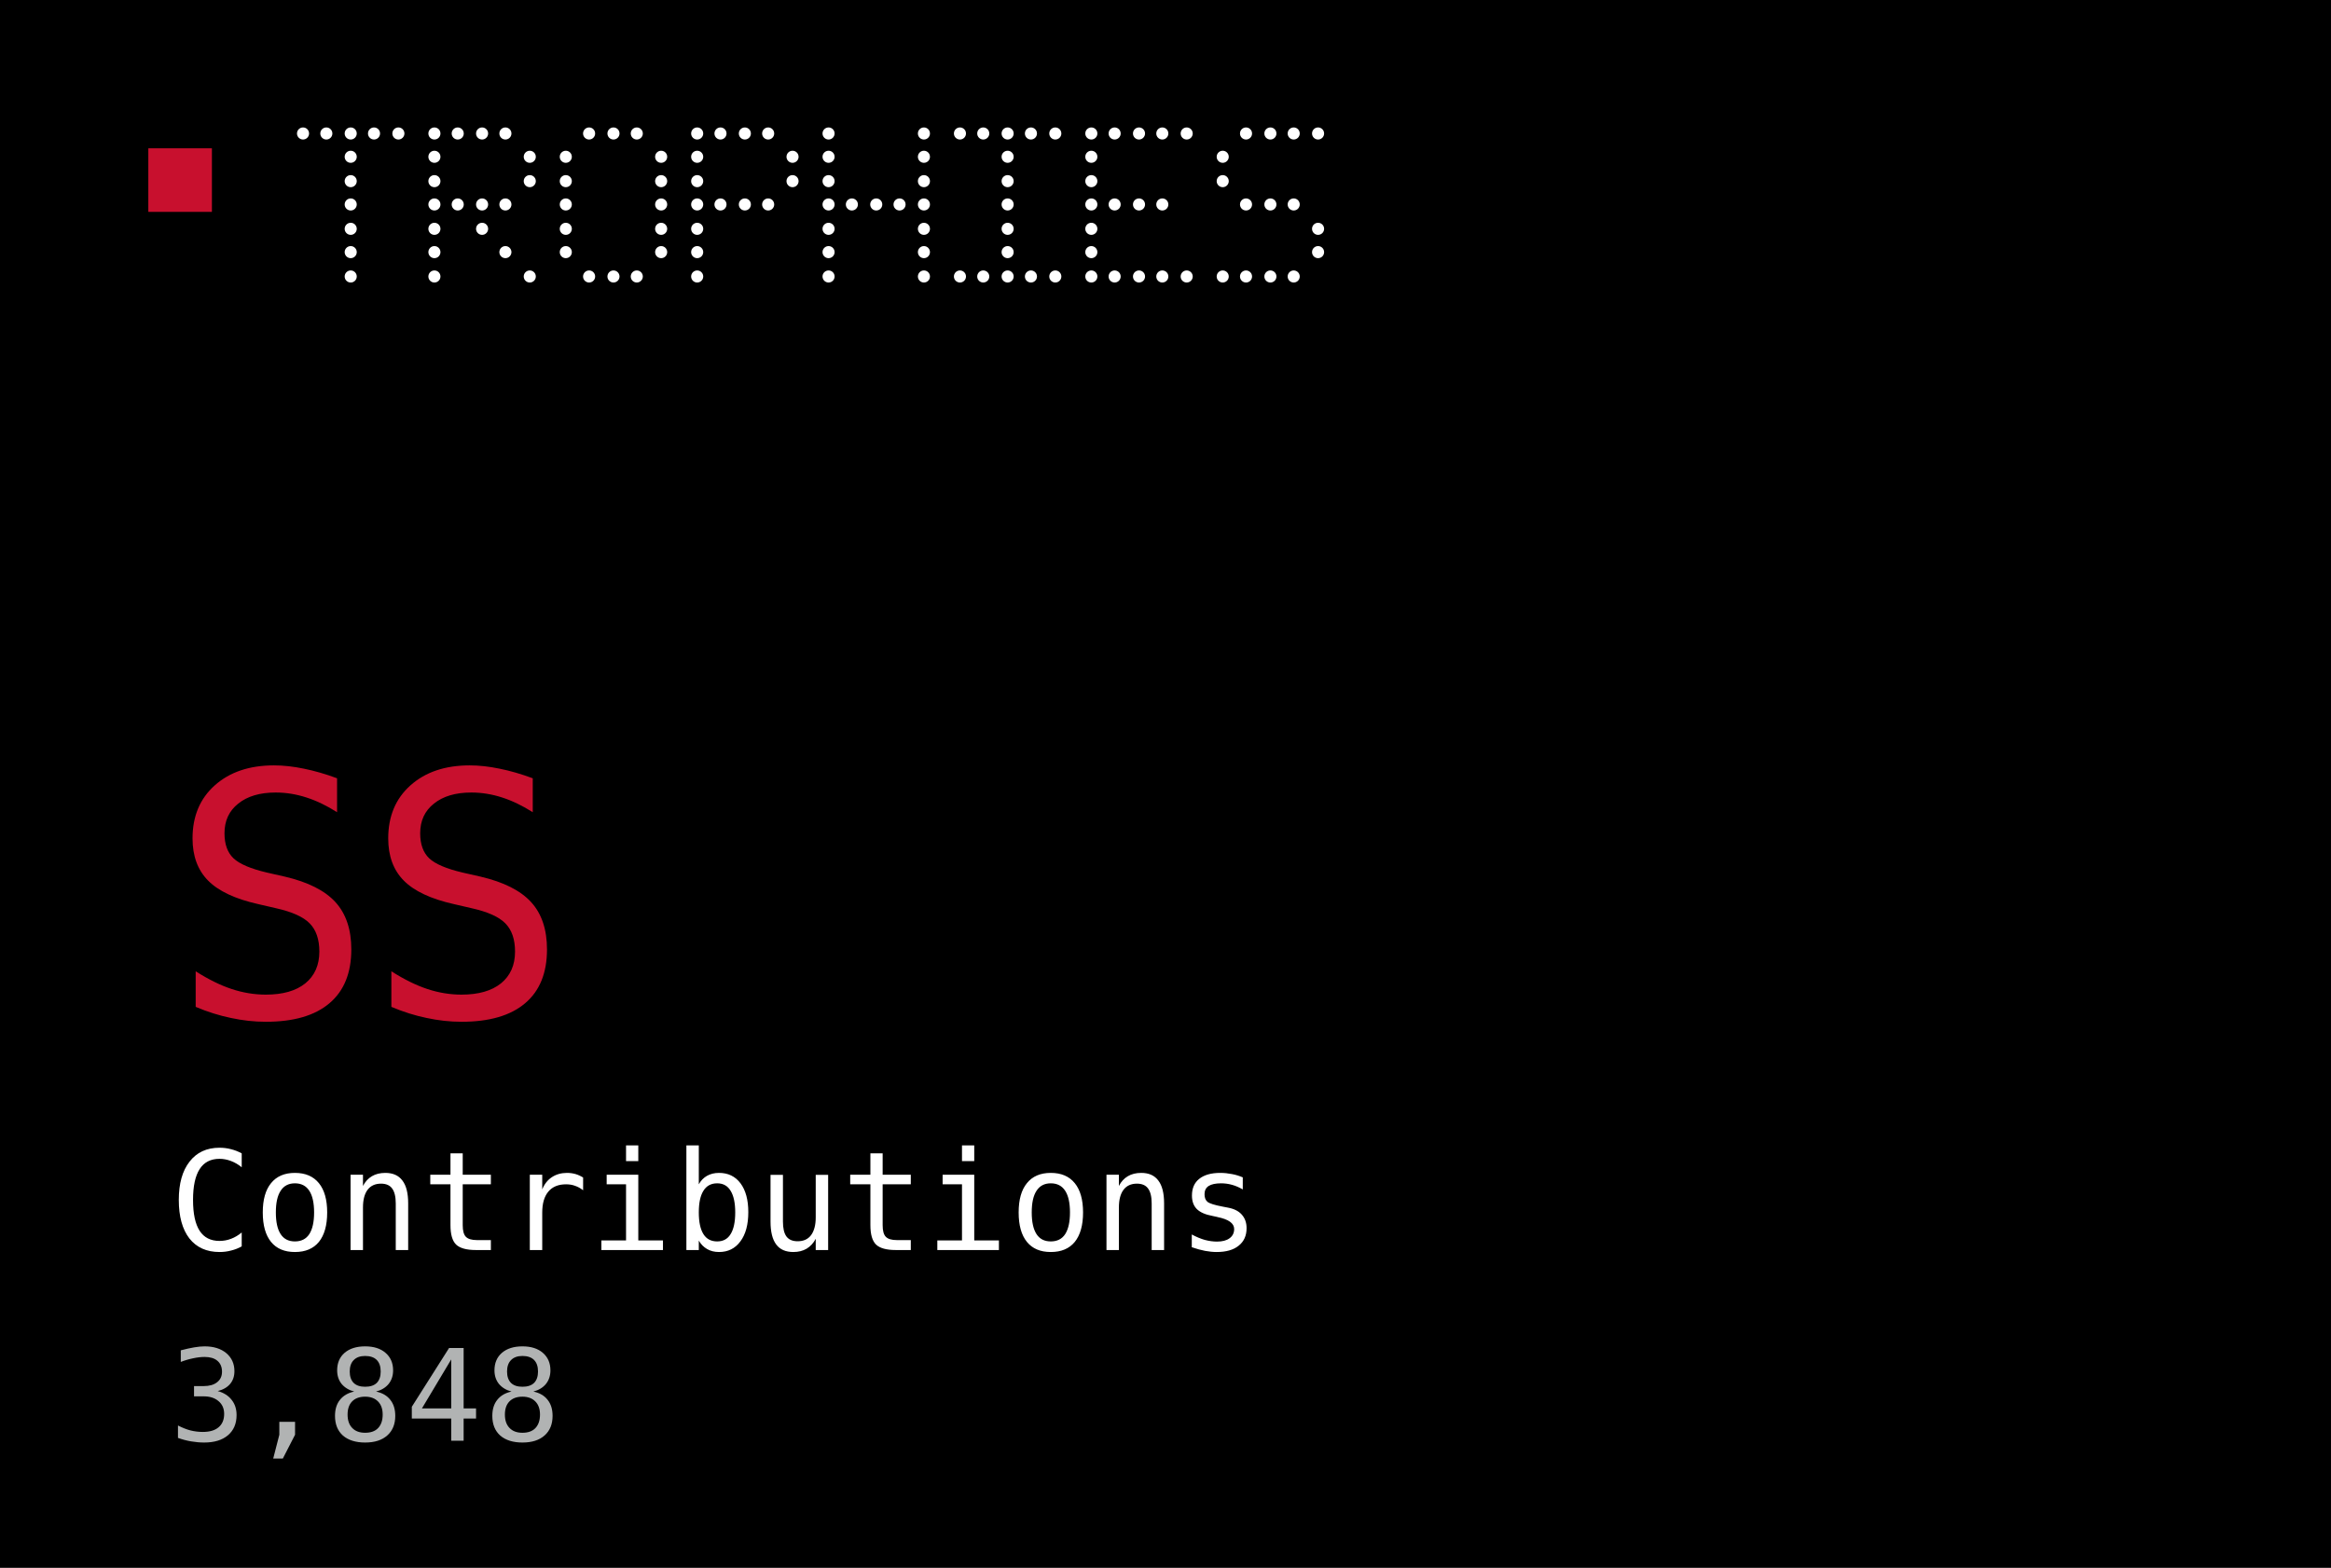
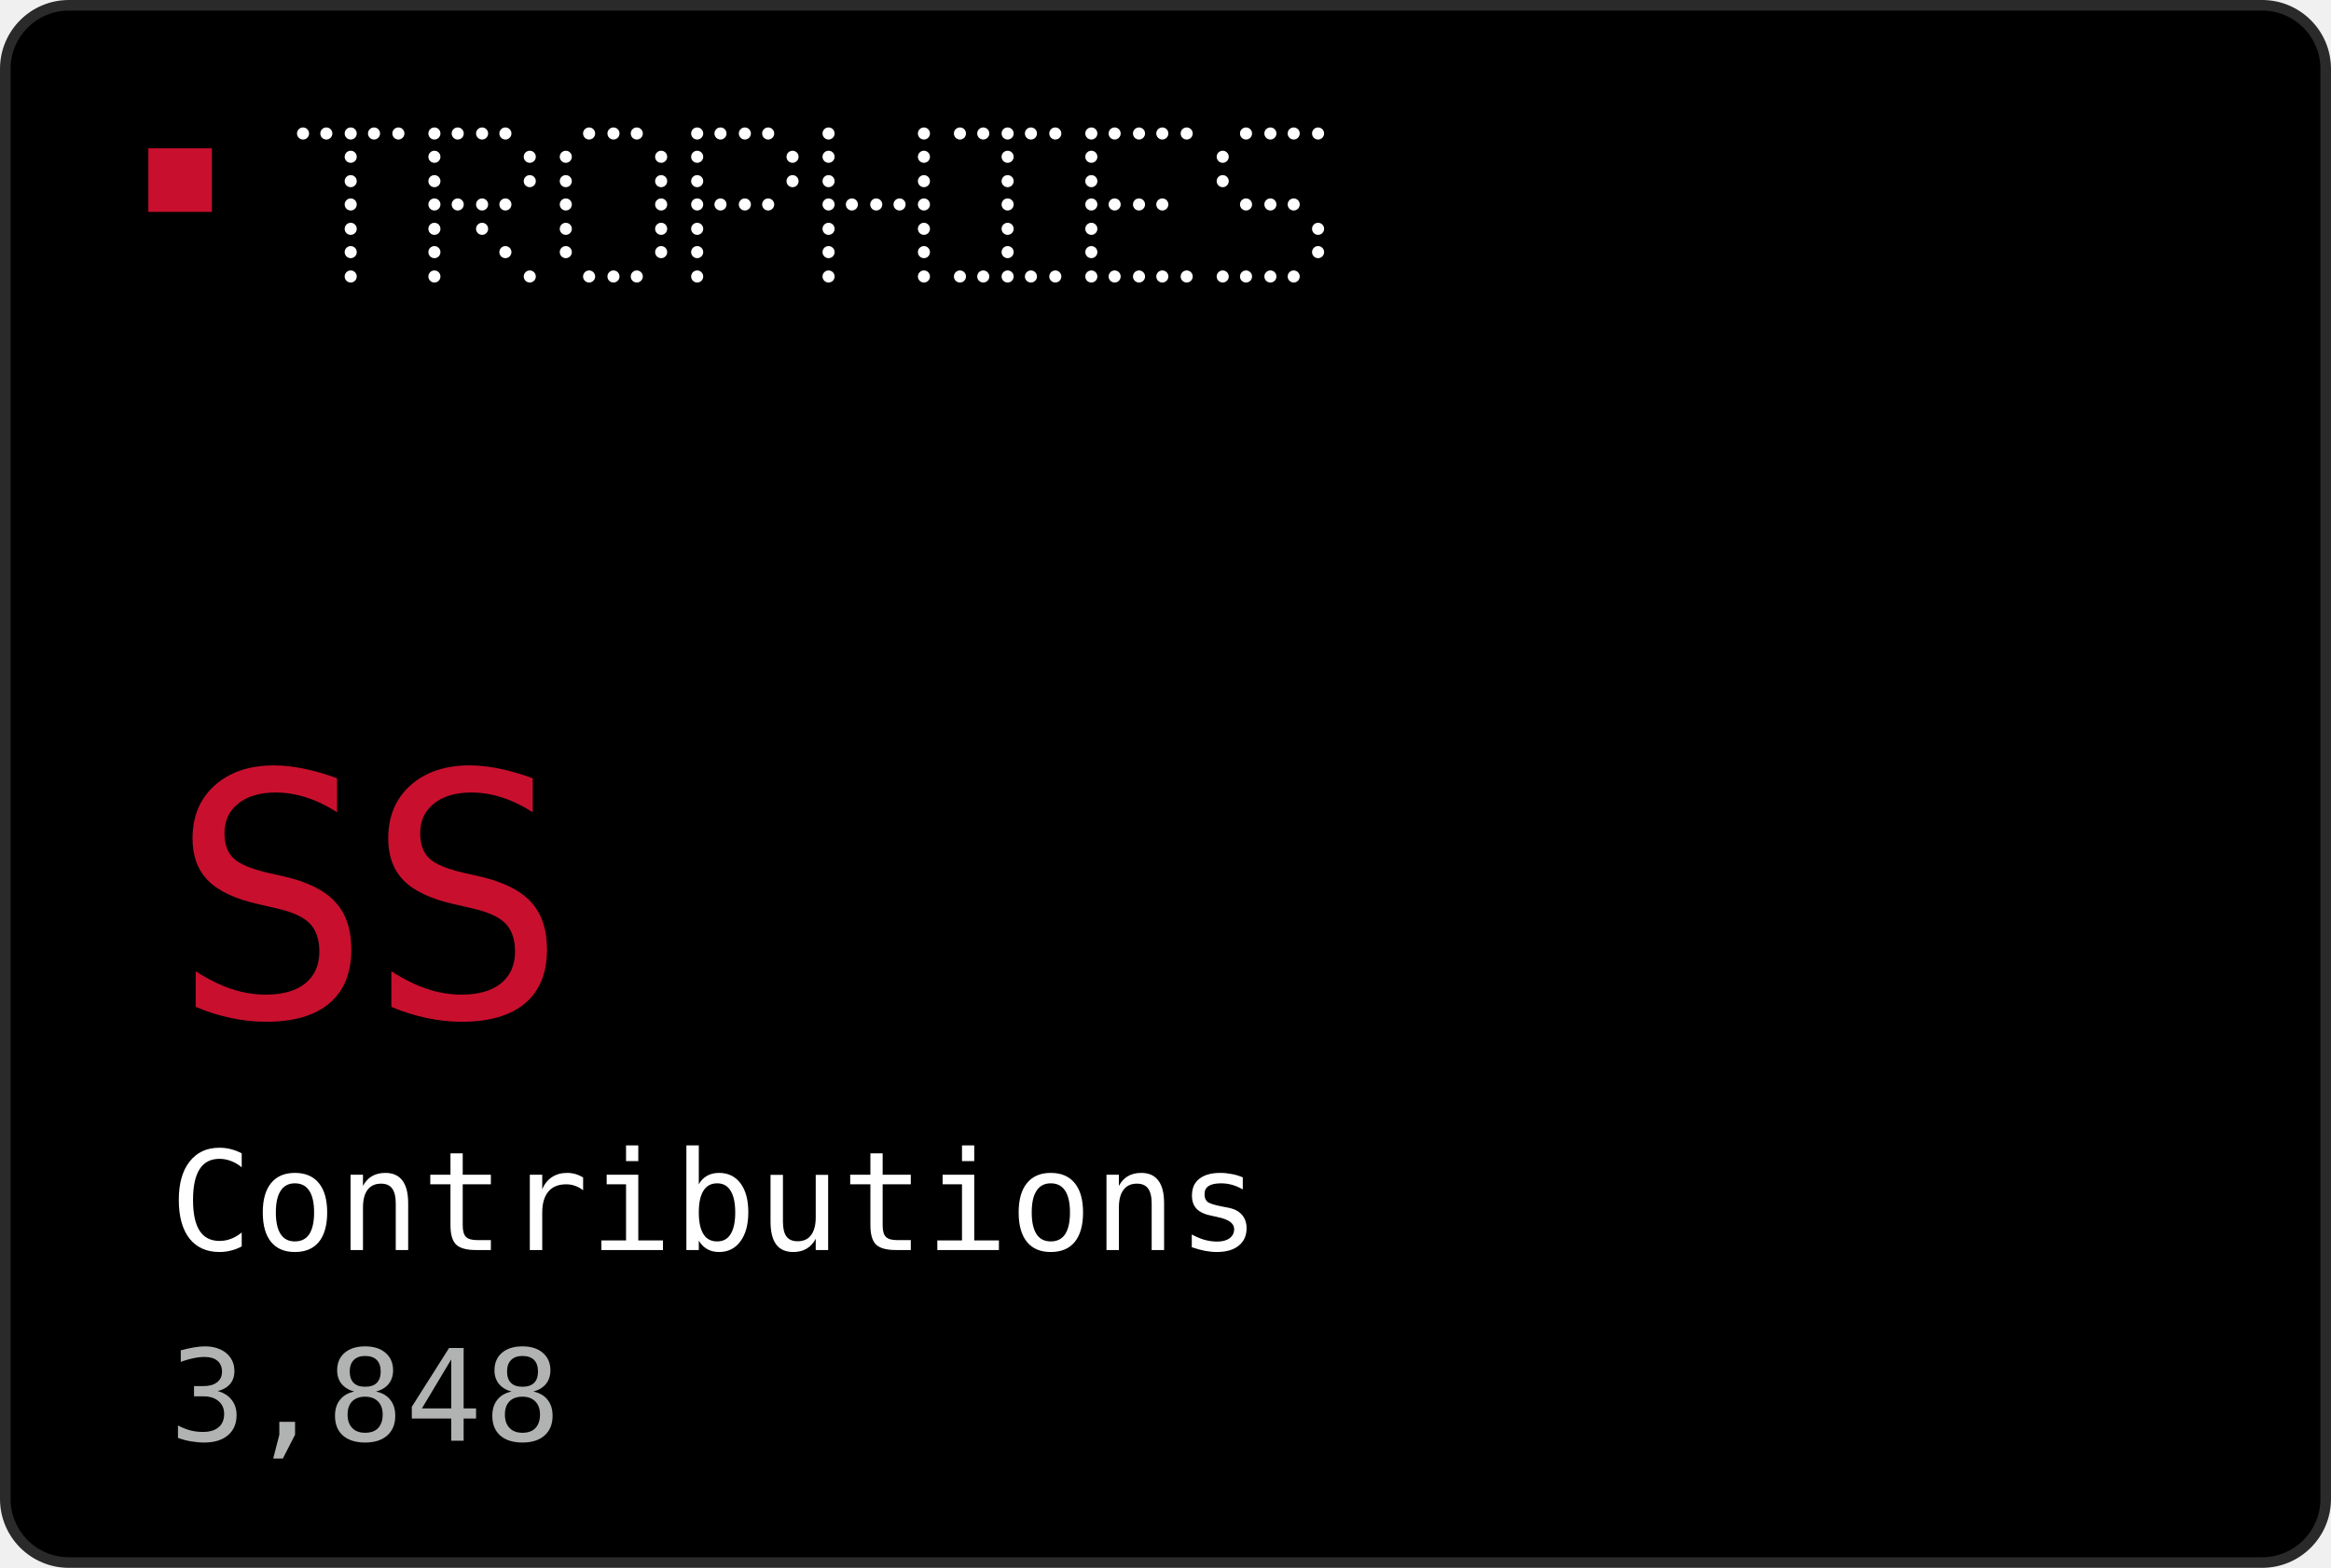
<svg xmlns="http://www.w3.org/2000/svg" width="220" height="148" viewBox="0 0 220 148" role="img">
-   <rect width="220" height="148" fill="#000000" />
+   <rect x="0.5" y="0.5" width="219" height="147" rx="6" fill="#000000" stroke="#2A2A2A" stroke-width="1" />
  <rect x="14" y="14" width="6" height="6" fill="#C8102E" />
  <circle cx="28.6" cy="12.6" r="0.57" fill="#FFFFFF" />
  <circle cx="30.8" cy="12.6" r="0.57" fill="#FFFFFF" />
  <circle cx="33.1" cy="12.6" r="0.57" fill="#FFFFFF" />
  <circle cx="35.3" cy="12.6" r="0.57" fill="#FFFFFF" />
  <circle cx="37.6" cy="12.6" r="0.57" fill="#FFFFFF" />
  <circle cx="33.1" cy="14.8" r="0.57" fill="#FFFFFF" />
  <circle cx="33.1" cy="17.1" r="0.57" fill="#FFFFFF" />
  <circle cx="33.1" cy="19.3" r="0.57" fill="#FFFFFF" />
  <circle cx="33.1" cy="21.6" r="0.57" fill="#FFFFFF" />
  <circle cx="33.1" cy="23.8" r="0.57" fill="#FFFFFF" />
  <circle cx="33.1" cy="26.1" r="0.57" fill="#FFFFFF" />
  <circle cx="41.0" cy="12.6" r="0.57" fill="#FFFFFF" />
  <circle cx="43.2" cy="12.6" r="0.57" fill="#FFFFFF" />
  <circle cx="45.5" cy="12.6" r="0.57" fill="#FFFFFF" />
  <circle cx="47.7" cy="12.6" r="0.57" fill="#FFFFFF" />
  <circle cx="41.0" cy="14.8" r="0.57" fill="#FFFFFF" />
  <circle cx="50.0" cy="14.8" r="0.57" fill="#FFFFFF" />
  <circle cx="41.0" cy="17.1" r="0.57" fill="#FFFFFF" />
  <circle cx="50.0" cy="17.1" r="0.57" fill="#FFFFFF" />
  <circle cx="41.0" cy="19.3" r="0.57" fill="#FFFFFF" />
  <circle cx="43.2" cy="19.3" r="0.57" fill="#FFFFFF" />
  <circle cx="45.5" cy="19.3" r="0.57" fill="#FFFFFF" />
  <circle cx="47.7" cy="19.3" r="0.57" fill="#FFFFFF" />
  <circle cx="41.0" cy="21.6" r="0.57" fill="#FFFFFF" />
  <circle cx="45.5" cy="21.6" r="0.57" fill="#FFFFFF" />
  <circle cx="41.0" cy="23.8" r="0.57" fill="#FFFFFF" />
  <circle cx="47.7" cy="23.8" r="0.57" fill="#FFFFFF" />
  <circle cx="41.0" cy="26.1" r="0.57" fill="#FFFFFF" />
  <circle cx="50.0" cy="26.1" r="0.57" fill="#FFFFFF" />
  <circle cx="55.6" cy="12.6" r="0.57" fill="#FFFFFF" />
  <circle cx="57.9" cy="12.6" r="0.57" fill="#FFFFFF" />
  <circle cx="60.1" cy="12.6" r="0.57" fill="#FFFFFF" />
  <circle cx="53.4" cy="14.8" r="0.57" fill="#FFFFFF" />
  <circle cx="62.4" cy="14.8" r="0.57" fill="#FFFFFF" />
  <circle cx="53.4" cy="17.1" r="0.57" fill="#FFFFFF" />
  <circle cx="62.4" cy="17.1" r="0.57" fill="#FFFFFF" />
  <circle cx="53.4" cy="19.3" r="0.57" fill="#FFFFFF" />
  <circle cx="62.4" cy="19.3" r="0.57" fill="#FFFFFF" />
  <circle cx="53.4" cy="21.6" r="0.57" fill="#FFFFFF" />
  <circle cx="62.4" cy="21.6" r="0.57" fill="#FFFFFF" />
  <circle cx="53.4" cy="23.8" r="0.57" fill="#FFFFFF" />
  <circle cx="62.4" cy="23.8" r="0.57" fill="#FFFFFF" />
  <circle cx="55.6" cy="26.1" r="0.57" fill="#FFFFFF" />
  <circle cx="57.9" cy="26.1" r="0.57" fill="#FFFFFF" />
  <circle cx="60.1" cy="26.1" r="0.57" fill="#FFFFFF" />
  <circle cx="65.8" cy="12.6" r="0.57" fill="#FFFFFF" />
  <circle cx="68.0" cy="12.6" r="0.57" fill="#FFFFFF" />
  <circle cx="70.3" cy="12.6" r="0.57" fill="#FFFFFF" />
  <circle cx="72.5" cy="12.6" r="0.57" fill="#FFFFFF" />
  <circle cx="65.8" cy="14.8" r="0.57" fill="#FFFFFF" />
  <circle cx="74.8" cy="14.8" r="0.57" fill="#FFFFFF" />
  <circle cx="65.8" cy="17.1" r="0.57" fill="#FFFFFF" />
  <circle cx="74.8" cy="17.1" r="0.57" fill="#FFFFFF" />
  <circle cx="65.8" cy="19.3" r="0.57" fill="#FFFFFF" />
  <circle cx="68.0" cy="19.3" r="0.57" fill="#FFFFFF" />
  <circle cx="70.3" cy="19.3" r="0.57" fill="#FFFFFF" />
  <circle cx="72.5" cy="19.3" r="0.57" fill="#FFFFFF" />
  <circle cx="65.8" cy="21.6" r="0.57" fill="#FFFFFF" />
  <circle cx="65.8" cy="23.8" r="0.57" fill="#FFFFFF" />
  <circle cx="65.8" cy="26.1" r="0.57" fill="#FFFFFF" />
  <circle cx="78.2" cy="12.6" r="0.57" fill="#FFFFFF" />
  <circle cx="87.2" cy="12.6" r="0.57" fill="#FFFFFF" />
  <circle cx="78.2" cy="14.8" r="0.57" fill="#FFFFFF" />
  <circle cx="87.2" cy="14.8" r="0.57" fill="#FFFFFF" />
  <circle cx="78.2" cy="17.1" r="0.57" fill="#FFFFFF" />
  <circle cx="87.2" cy="17.1" r="0.57" fill="#FFFFFF" />
  <circle cx="78.2" cy="19.3" r="0.57" fill="#FFFFFF" />
  <circle cx="80.4" cy="19.3" r="0.57" fill="#FFFFFF" />
  <circle cx="82.7" cy="19.3" r="0.57" fill="#FFFFFF" />
  <circle cx="84.9" cy="19.3" r="0.57" fill="#FFFFFF" />
  <circle cx="87.2" cy="19.3" r="0.57" fill="#FFFFFF" />
  <circle cx="78.2" cy="21.6" r="0.57" fill="#FFFFFF" />
  <circle cx="87.2" cy="21.6" r="0.57" fill="#FFFFFF" />
  <circle cx="78.2" cy="23.8" r="0.57" fill="#FFFFFF" />
  <circle cx="87.2" cy="23.8" r="0.57" fill="#FFFFFF" />
  <circle cx="78.2" cy="26.1" r="0.57" fill="#FFFFFF" />
  <circle cx="87.2" cy="26.1" r="0.57" fill="#FFFFFF" />
  <circle cx="90.6" cy="12.6" r="0.57" fill="#FFFFFF" />
  <circle cx="92.8" cy="12.6" r="0.57" fill="#FFFFFF" />
  <circle cx="95.1" cy="12.6" r="0.57" fill="#FFFFFF" />
  <circle cx="97.3" cy="12.6" r="0.57" fill="#FFFFFF" />
  <circle cx="99.6" cy="12.6" r="0.57" fill="#FFFFFF" />
  <circle cx="95.1" cy="14.8" r="0.57" fill="#FFFFFF" />
  <circle cx="95.1" cy="17.1" r="0.57" fill="#FFFFFF" />
  <circle cx="95.1" cy="19.3" r="0.57" fill="#FFFFFF" />
  <circle cx="95.1" cy="21.6" r="0.57" fill="#FFFFFF" />
  <circle cx="95.1" cy="23.8" r="0.57" fill="#FFFFFF" />
  <circle cx="90.6" cy="26.1" r="0.57" fill="#FFFFFF" />
  <circle cx="92.8" cy="26.1" r="0.57" fill="#FFFFFF" />
  <circle cx="95.1" cy="26.1" r="0.57" fill="#FFFFFF" />
  <circle cx="97.3" cy="26.1" r="0.57" fill="#FFFFFF" />
  <circle cx="99.6" cy="26.1" r="0.57" fill="#FFFFFF" />
  <circle cx="103.0" cy="12.6" r="0.57" fill="#FFFFFF" />
  <circle cx="105.2" cy="12.6" r="0.57" fill="#FFFFFF" />
  <circle cx="107.5" cy="12.6" r="0.57" fill="#FFFFFF" />
  <circle cx="109.7" cy="12.6" r="0.57" fill="#FFFFFF" />
  <circle cx="112.0" cy="12.6" r="0.57" fill="#FFFFFF" />
  <circle cx="103.0" cy="14.8" r="0.57" fill="#FFFFFF" />
  <circle cx="103.0" cy="17.1" r="0.57" fill="#FFFFFF" />
  <circle cx="103.0" cy="19.3" r="0.57" fill="#FFFFFF" />
  <circle cx="105.2" cy="19.3" r="0.57" fill="#FFFFFF" />
  <circle cx="107.5" cy="19.3" r="0.57" fill="#FFFFFF" />
  <circle cx="109.7" cy="19.3" r="0.57" fill="#FFFFFF" />
  <circle cx="103.0" cy="21.6" r="0.57" fill="#FFFFFF" />
  <circle cx="103.0" cy="23.8" r="0.57" fill="#FFFFFF" />
  <circle cx="103.0" cy="26.1" r="0.57" fill="#FFFFFF" />
  <circle cx="105.2" cy="26.1" r="0.57" fill="#FFFFFF" />
  <circle cx="107.5" cy="26.1" r="0.57" fill="#FFFFFF" />
  <circle cx="109.7" cy="26.1" r="0.57" fill="#FFFFFF" />
  <circle cx="112.0" cy="26.1" r="0.57" fill="#FFFFFF" />
  <circle cx="117.6" cy="12.6" r="0.57" fill="#FFFFFF" />
  <circle cx="119.9" cy="12.6" r="0.57" fill="#FFFFFF" />
  <circle cx="122.1" cy="12.6" r="0.57" fill="#FFFFFF" />
  <circle cx="124.4" cy="12.6" r="0.57" fill="#FFFFFF" />
  <circle cx="115.4" cy="14.8" r="0.57" fill="#FFFFFF" />
  <circle cx="115.4" cy="17.1" r="0.57" fill="#FFFFFF" />
  <circle cx="117.6" cy="19.3" r="0.57" fill="#FFFFFF" />
  <circle cx="119.9" cy="19.3" r="0.57" fill="#FFFFFF" />
  <circle cx="122.1" cy="19.3" r="0.57" fill="#FFFFFF" />
  <circle cx="124.4" cy="21.6" r="0.57" fill="#FFFFFF" />
  <circle cx="124.4" cy="23.8" r="0.57" fill="#FFFFFF" />
  <circle cx="115.4" cy="26.1" r="0.57" fill="#FFFFFF" />
  <circle cx="117.6" cy="26.1" r="0.57" fill="#FFFFFF" />
  <circle cx="119.9" cy="26.1" r="0.57" fill="#FFFFFF" />
  <circle cx="122.1" cy="26.1" r="0.57" fill="#FFFFFF" />
  <text x="16" y="96" fill="#C8102E" font-family="ui-monospace, Geist Mono, monospace" font-size="32" letter-spacing="-0.8" dominant-baseline="auto">SS</text>
  <text x="16" y="118" fill="#FFFFFF" font-family="ui-monospace, Geist Mono, monospace" font-size="13" letter-spacing="0.1" dominant-baseline="auto">Contributions</text>
  <text x="16" y="136" fill="#B1B3B3" font-family="ui-monospace, Geist Mono, monospace" font-size="12" letter-spacing="0.2" dominant-baseline="auto">3,848</text>
</svg>
